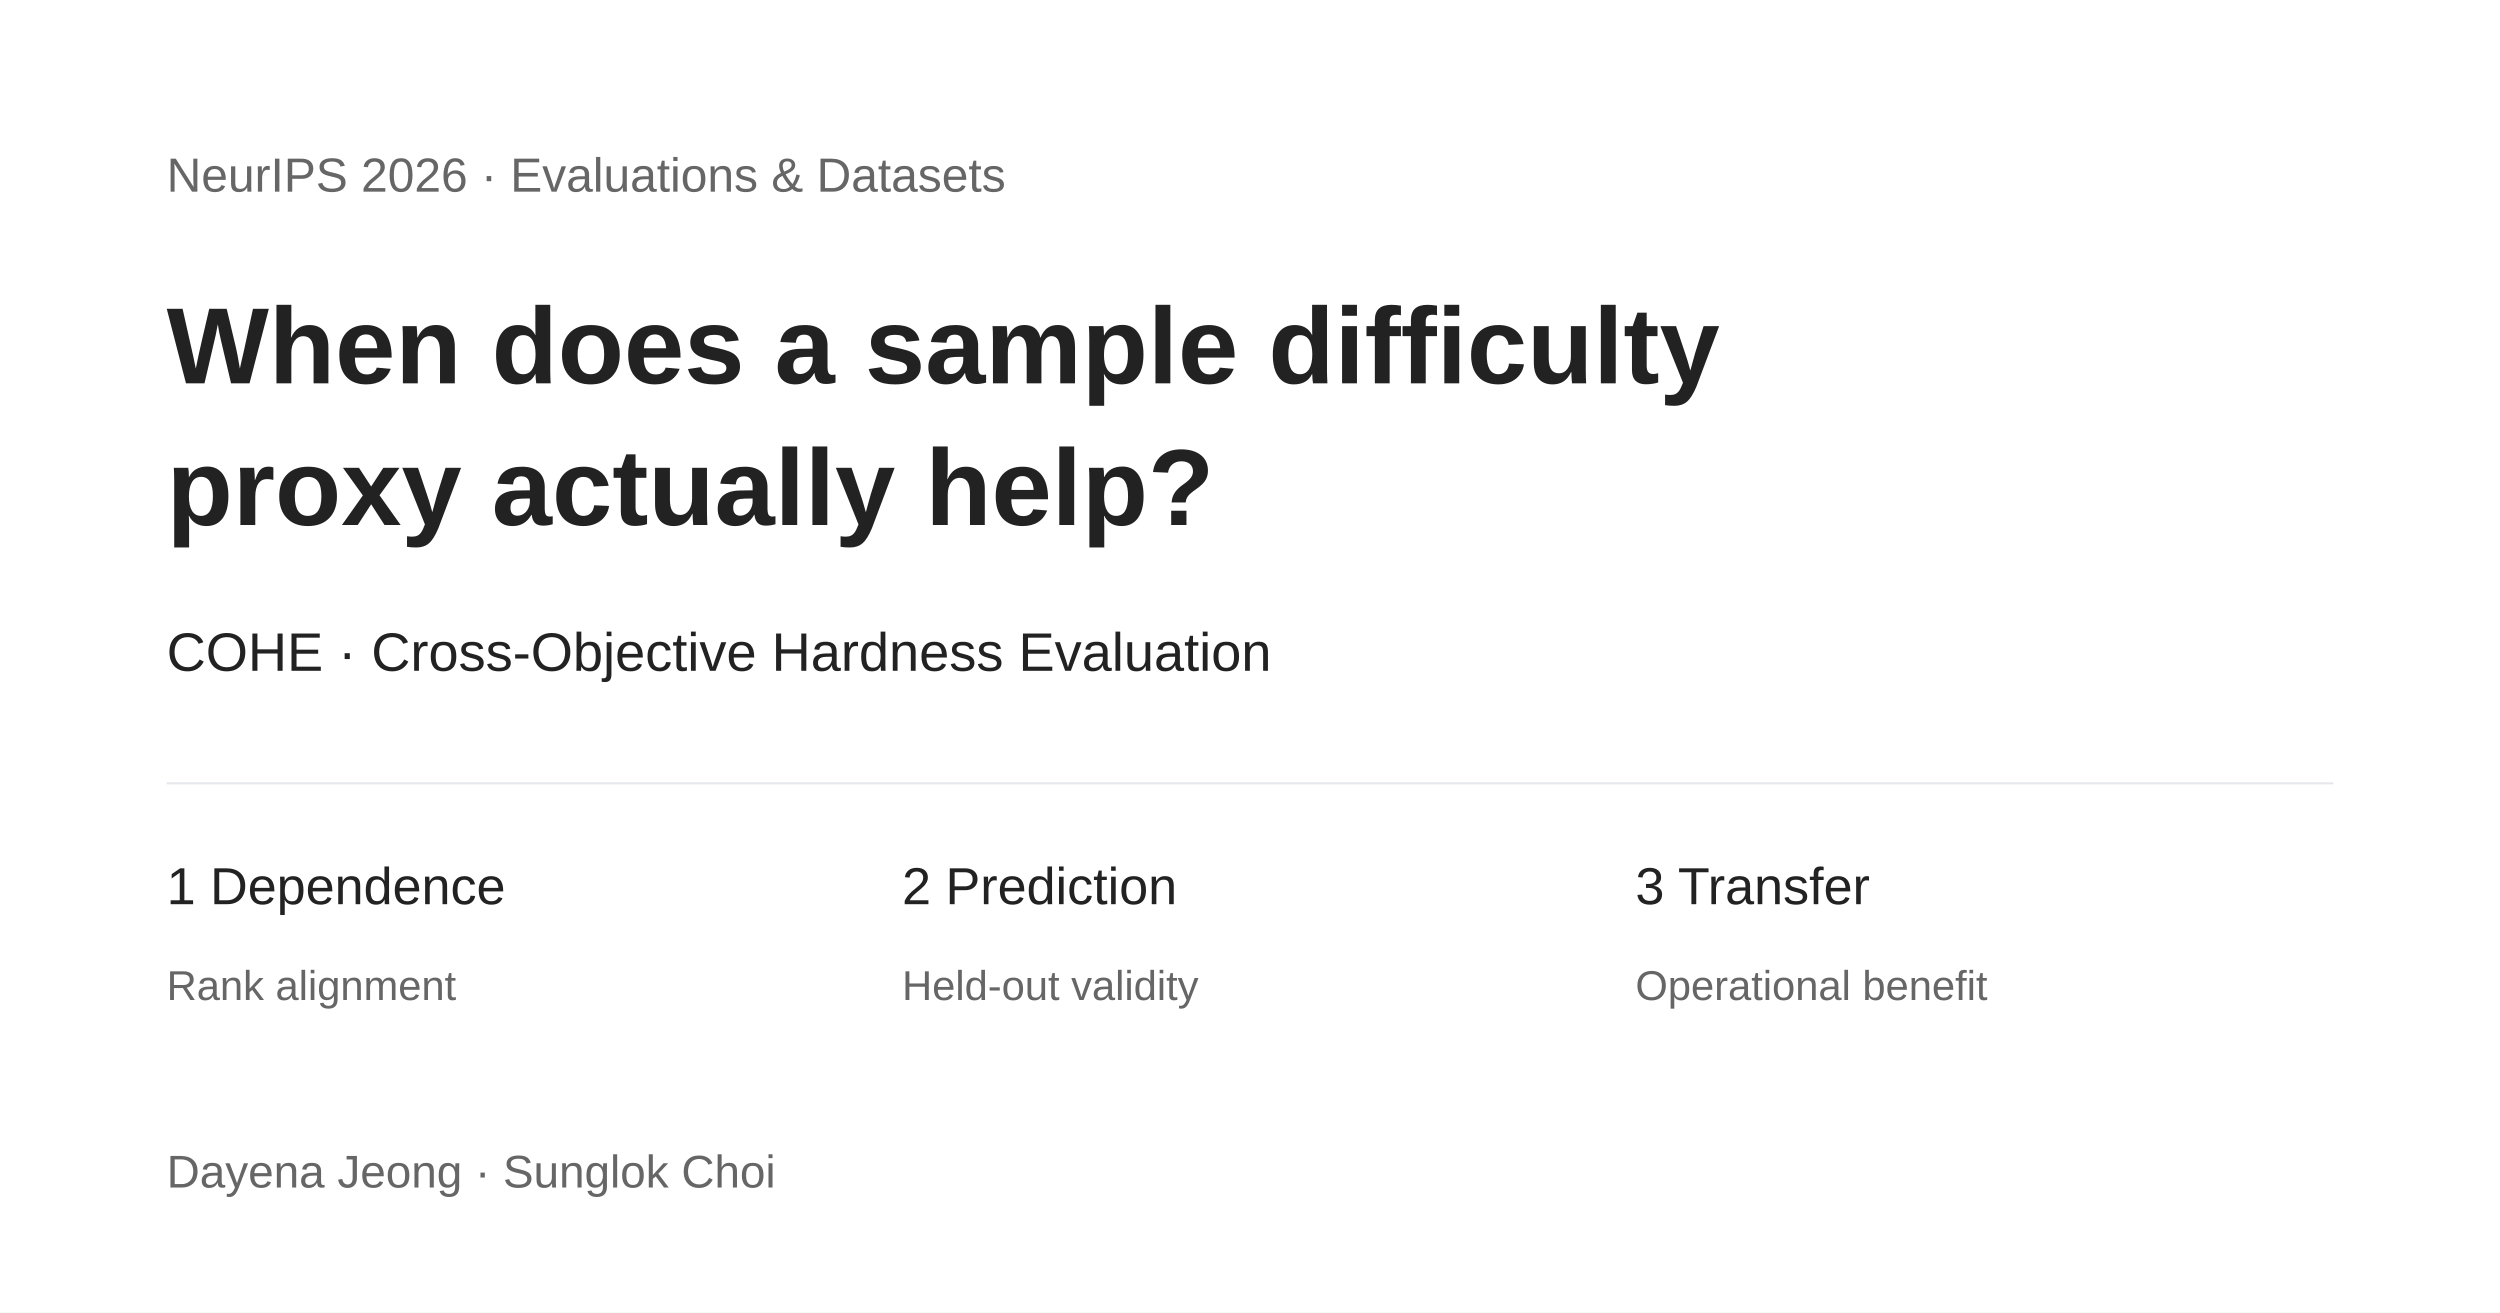
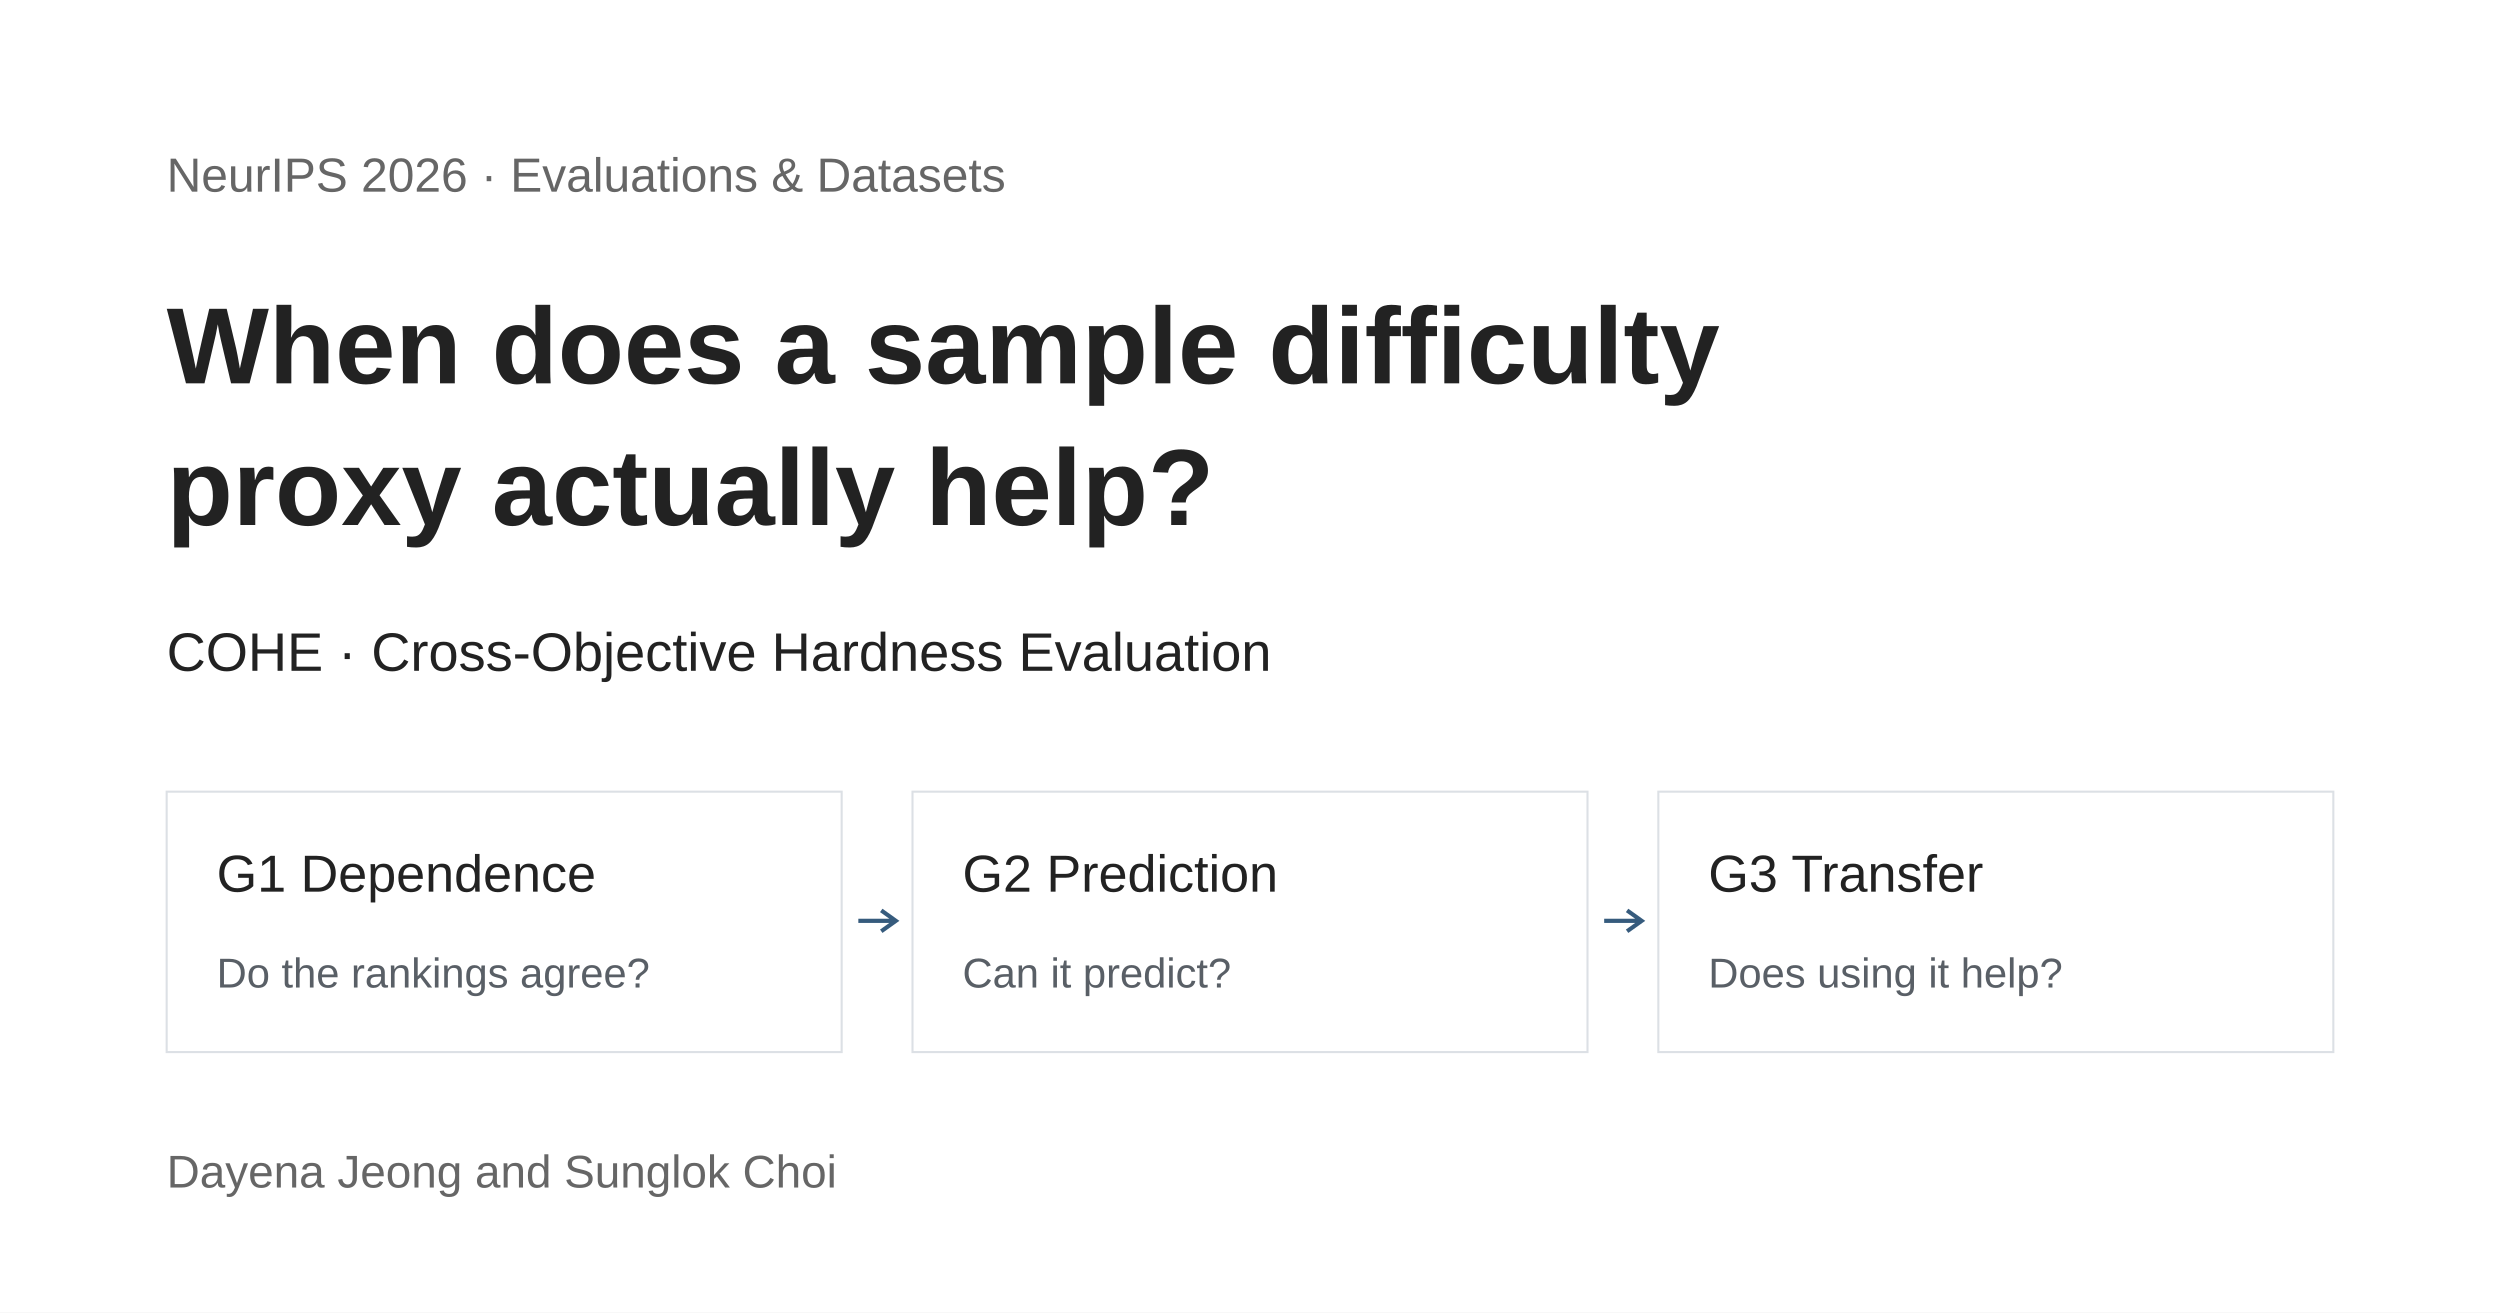
<svg xmlns="http://www.w3.org/2000/svg" width="1200" height="630" viewBox="0 0 1200 630">
  <rect width="1200" height="630" fill="white" />
  <g font-family="Arial, sans-serif" fill="#222222">
    <text x="80" y="92" font-size="23" fill="#666666">NeurIPS 2026 · Evaluations &amp; Datasets</text>
    <text x="80" y="184" font-size="52" font-weight="600">When does a sample difficulty</text>
    <text x="80" y="252" font-size="52" font-weight="600">proxy actually help?</text>
    <text x="80" y="322" font-size="26">COHE · Cross-Objective Hardness Evaluation</text>
-     <path d="M80 376 H1120" stroke="#e5e7eb" />
-     <text x="80" y="434" font-size="25">1  Dependence</text>
-     <text x="433" y="434" font-size="25">2  Prediction</text>
-     <text x="785" y="434" font-size="25">3  Transfer</text>
-     <text x="80" y="480" font-size="20" fill="#666666">Rank alignment</text>
-     <text x="433" y="480" font-size="20" fill="#666666">Held-out validity</text>
-     <text x="785" y="480" font-size="20" fill="#666666">Operational benefit</text>
-     <text x="80" y="570" font-size="22" fill="#666666">Dayena Jeong · Sunglok Choi</text>
+     <g fill="white" stroke="#dce0e5">
+       <rect x="80" y="380" width="324" height="125" />
+       <rect x="438" y="380" width="324" height="125" />
+       <rect x="796" y="380" width="324" height="125" />
+     </g>
+     <path d="M412 442 H430 M423 437 L430 442 L423 447 M770 442 H788 M781 437 L788 442 L781 447" stroke="#365b7d" stroke-width="2" fill="none" />
+     <text x="104" y="428" font-size="25">G1  Dependence</text>
+     <text x="462" y="428" font-size="25">G2  Prediction</text>
+     <text x="820" y="428" font-size="25">G3  Transfer</text>
+     <text x="104" y="474" font-size="20" fill="#595f66">Do the rankings agree?</text>
+     <text x="462" y="474" font-size="20" fill="#595f66">Can it predict?</text>
+     <text x="820" y="474" font-size="20" fill="#595f66">Does using it help?</text>
+     <text x="80" y="570" font-size="22" fill="#666666">Dayena Jeong and Sunglok Choi</text>
  </g>
</svg>
